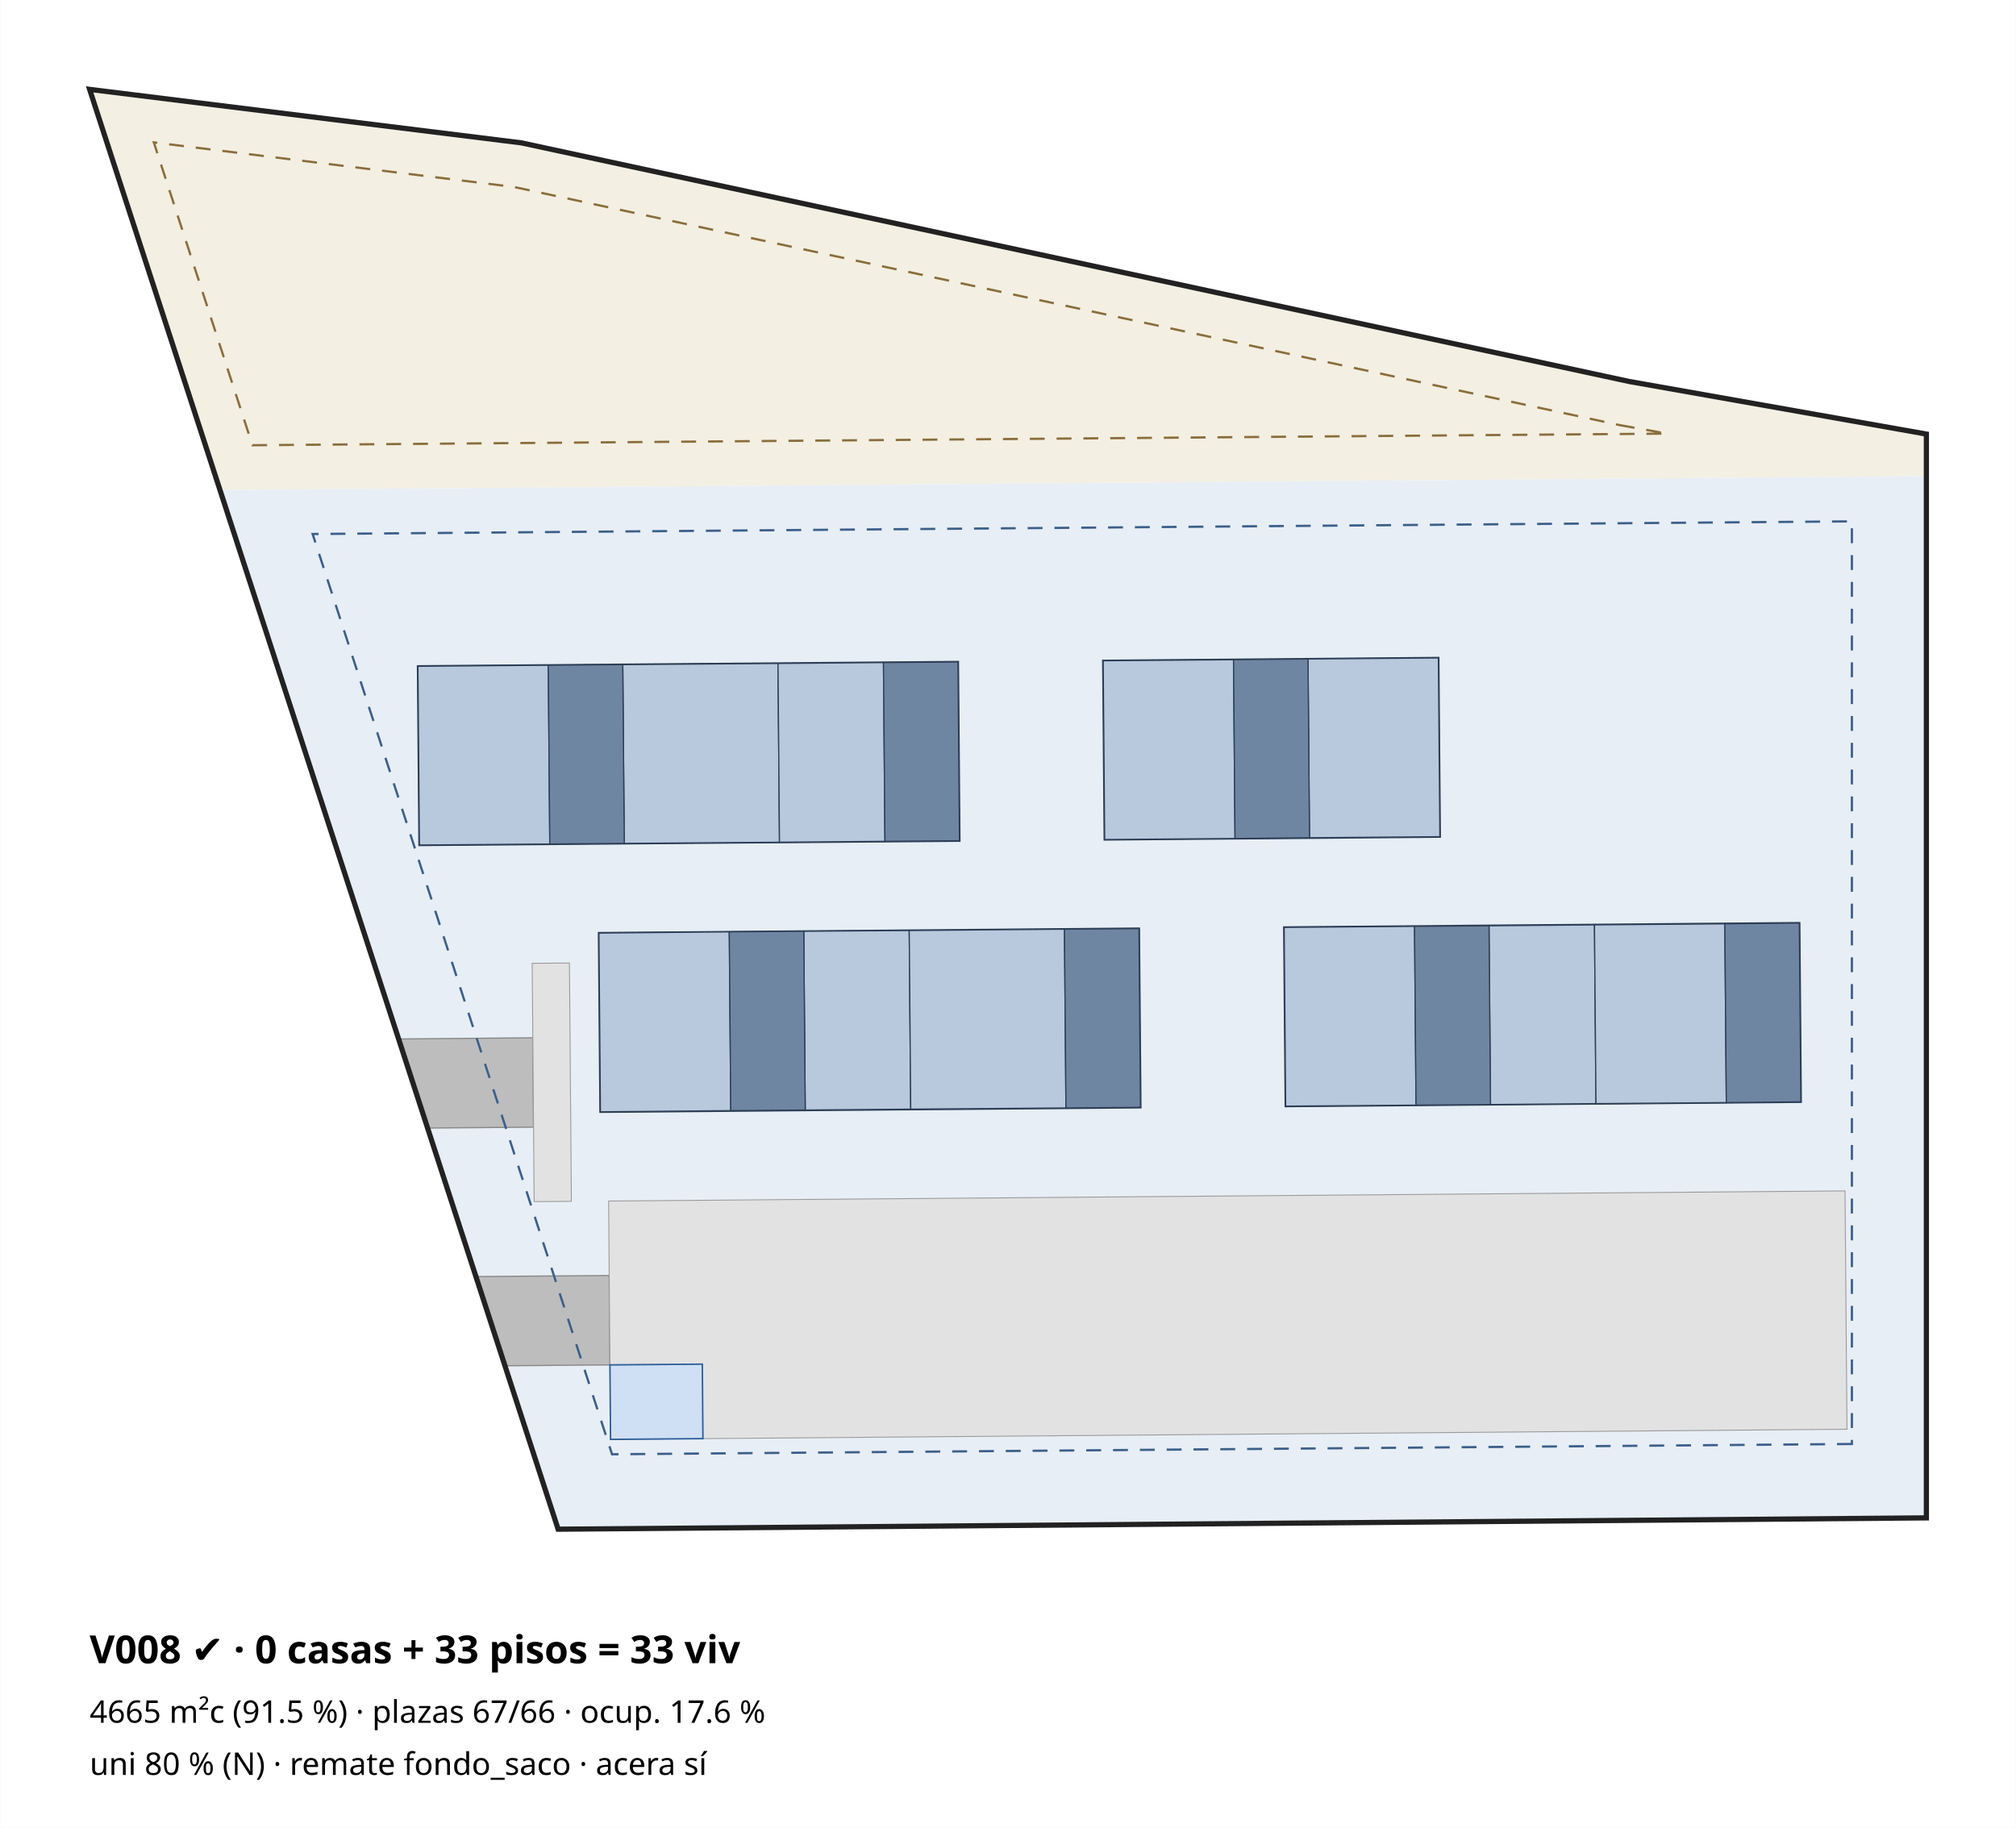
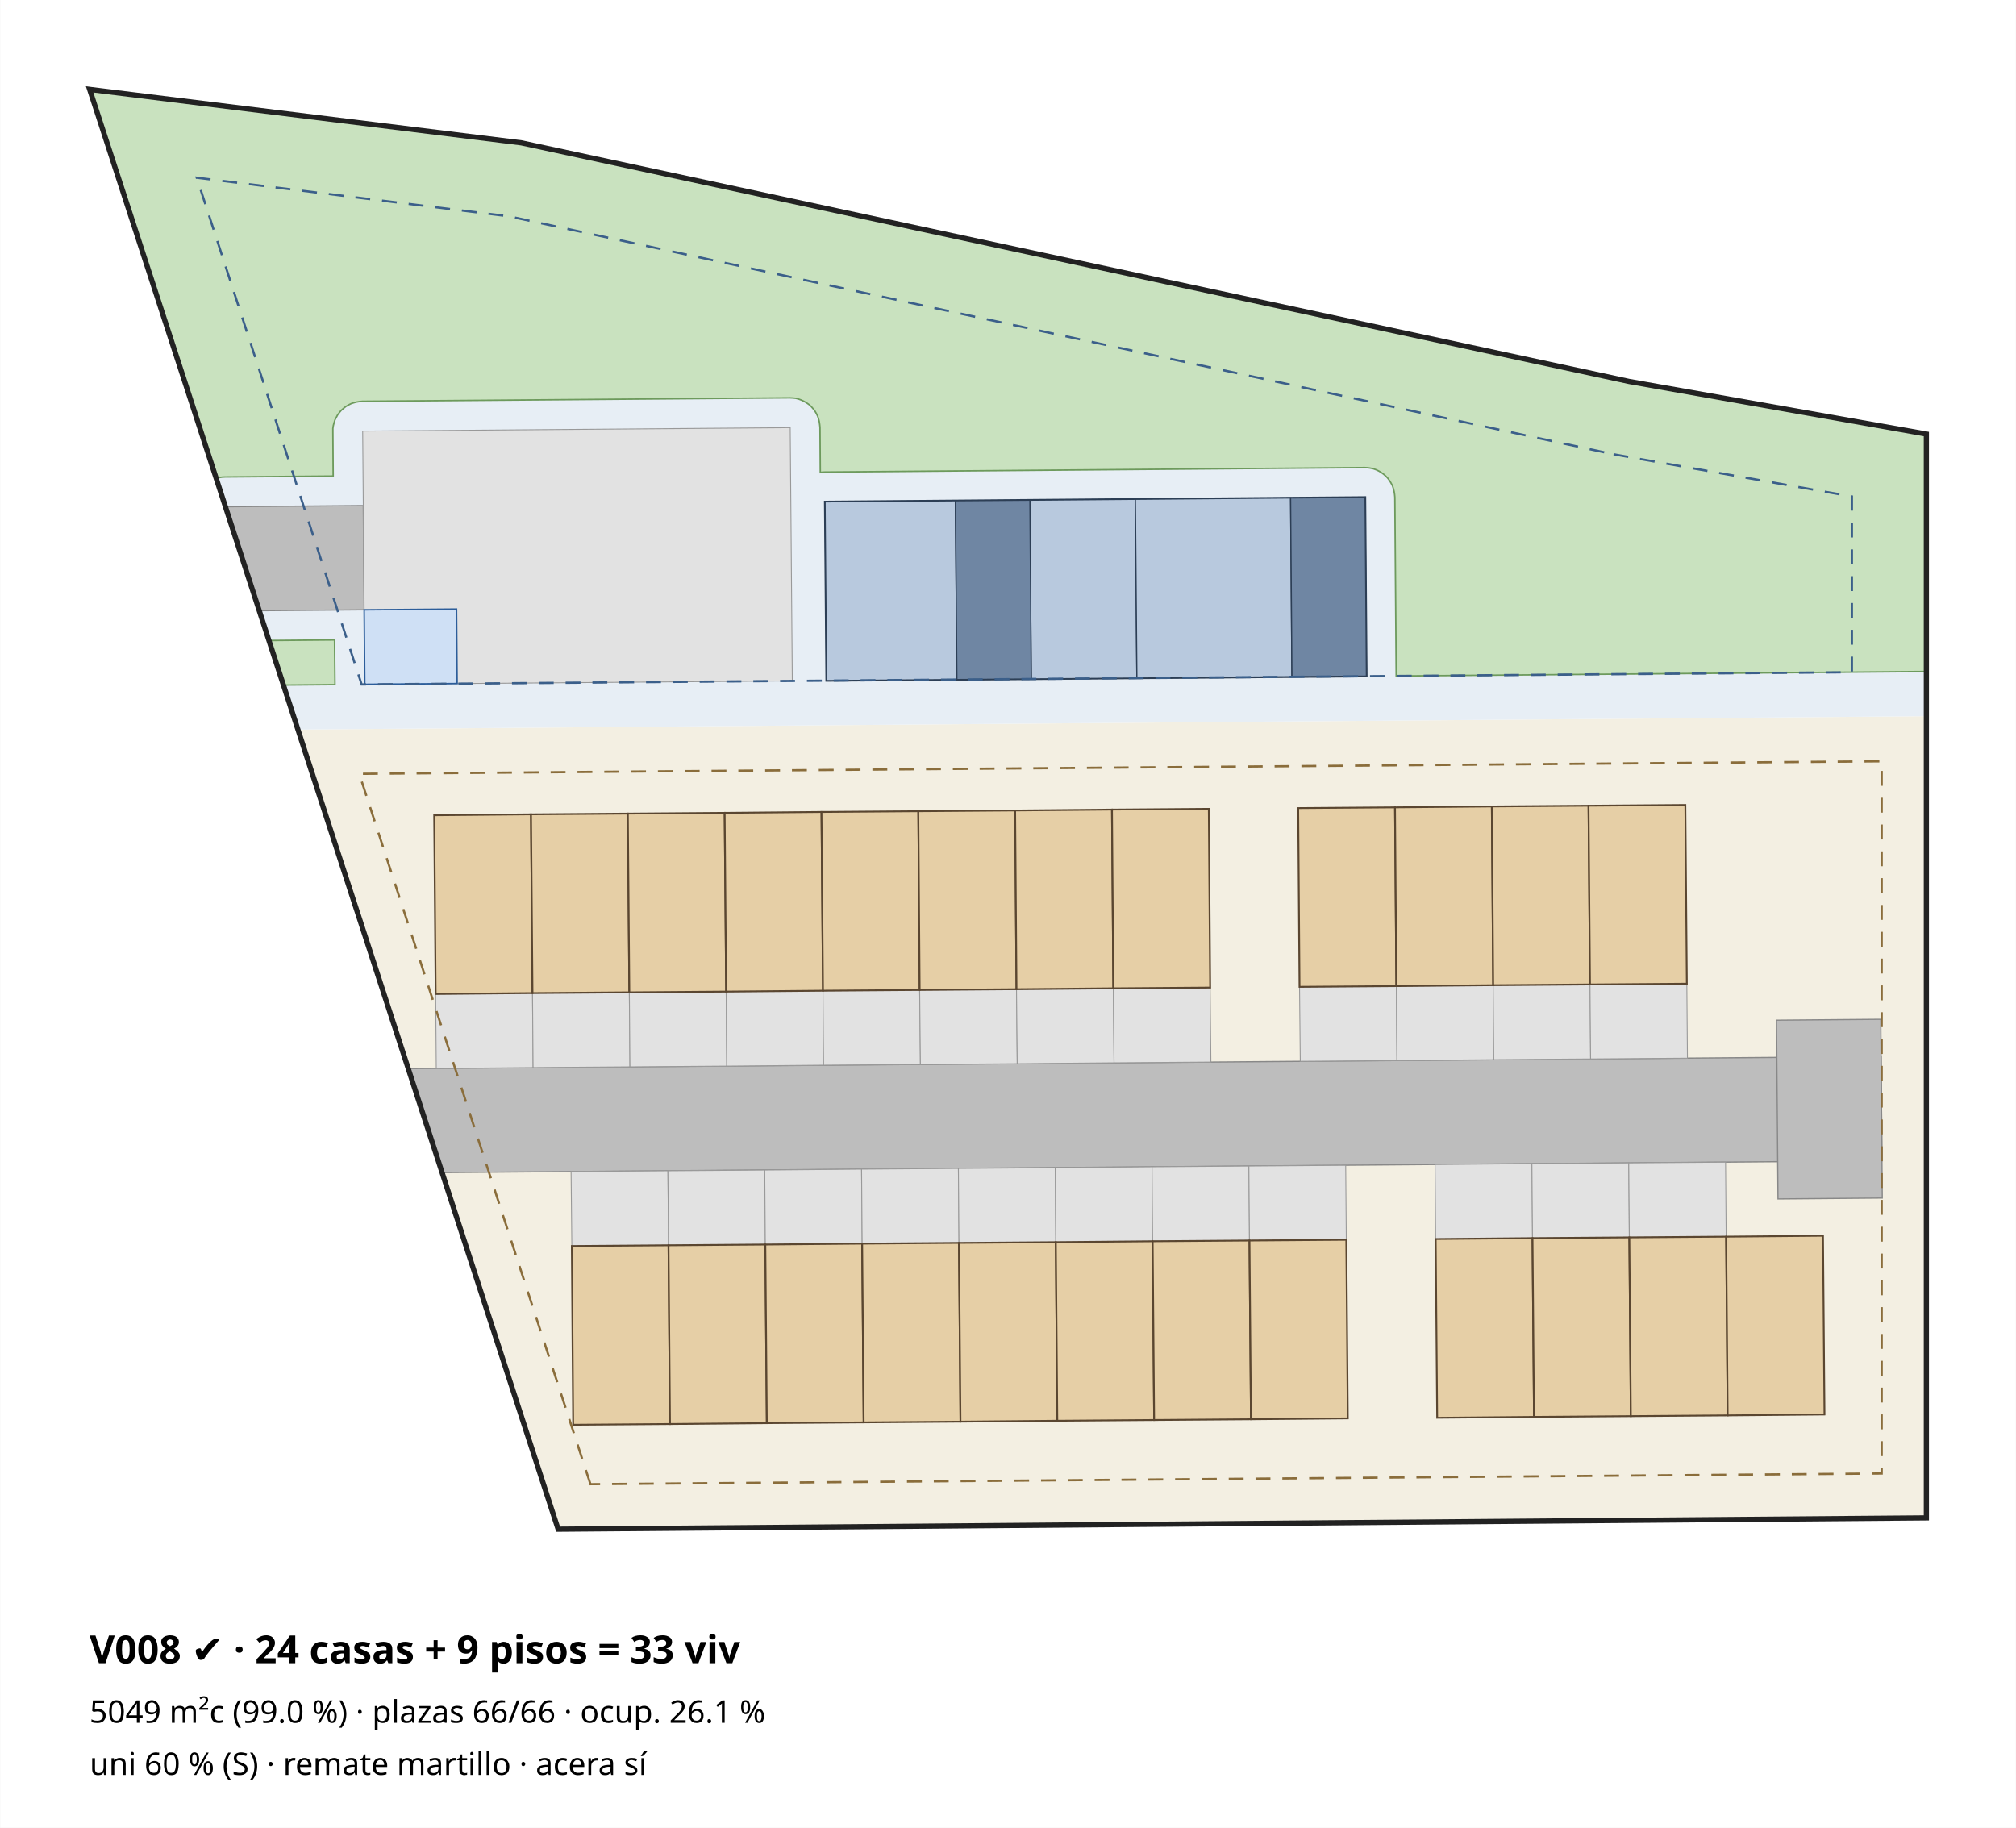
<svg xmlns="http://www.w3.org/2000/svg" viewBox="0 0 135.3 122.7" width="1082" height="981" font-family="sans-serif">
  <rect width="100%" height="100%" fill="#fff" />
  <g>
-     <path d="M129.30,31.96 L14.75,32.90 L6.00,6.00 L34.98,9.59 L109.35,25.61 L129.30,29.14 L129.30,31.96 Z" fill="#f3efe2" stroke="none" stroke-width="0" />
-     <path d="M129.30,101.90 L37.45,102.66 L14.75,32.90 L129.30,31.96 L129.30,101.90 Z" fill="#e7eef5" stroke="none" stroke-width="0" />
-     <path d="M31.93,85.70 L40.88,85.63 L40.93,91.63 L33.88,91.69 L31.93,85.70 Z" fill="#bdbdbd" stroke="#888" stroke-width="0.08" />
-     <path d="M26.74,69.75 L35.75,69.67 L35.80,75.67 L28.69,75.73 L26.74,69.75 Z" fill="#bdbdbd" stroke="#888" stroke-width="0.08" />
-     <path d="M123.97,95.95 L123.84,79.95 L40.84,80.63 L40.97,96.63 L123.97,95.95 Z" fill="#e2e2e2" stroke="#999" stroke-width="0.06" />
-     <path d="M38.34,80.65 L38.21,64.65 L35.71,64.67 L35.84,80.67 L38.34,80.65 Z" fill="#e2e2e2" stroke="#999" stroke-width="0.06" />
-     <path d="M47.17,96.58 L47.13,91.58 L40.93,91.63 L40.97,96.63 L47.17,96.58 Z" fill="#cfe0f5" stroke="#2c5d9a" stroke-width="0.1" />
-     <path d="M76.54,74.34 L76.44,62.34 L40.19,62.64 L40.29,74.64 L76.54,74.34 Z" fill="#9fb4cc" stroke="#2c3e55" stroke-width="0.15" />
-     <path d="M120.87,73.97 L120.77,61.97 L86.19,62.26 L86.29,74.26 L120.87,73.97 Z" fill="#9fb4cc" stroke="#2c3e55" stroke-width="0.15" />
-     <path d="M64.39,56.44 L64.29,44.44 L28.04,44.73 L28.14,56.73 L64.39,56.44 Z" fill="#9fb4cc" stroke="#2c3e55" stroke-width="0.15" />
-     <path d="M96.64,56.17 L96.54,44.17 L74.04,44.36 L74.14,56.36 L96.64,56.17 Z" fill="#9fb4cc" stroke="#2c3e55" stroke-width="0.15" />
-     <path d="M49.04,74.56 L48.94,62.56 L40.19,62.64 L40.29,74.64 L49.04,74.56 Z" fill="#b8c9de" stroke="#2c3e55" stroke-width="0.08" />
-     <path d="M61.12,74.46 L61.02,62.47 L53.94,62.52 L54.04,74.52 L61.12,74.46 Z" fill="#b8c9de" stroke="#2c3e55" stroke-width="0.08" />
-     <path d="M71.54,74.38 L71.44,62.38 L61.02,62.47 L61.12,74.46 L71.54,74.38 Z" fill="#b8c9de" stroke="#2c3e55" stroke-width="0.08" />
-     <path d="M95.04,74.19 L94.94,62.19 L86.19,62.26 L86.29,74.26 L95.04,74.19 Z" fill="#b8c9de" stroke="#2c3e55" stroke-width="0.08" />
-     <path d="M107.12,74.09 L107.02,62.09 L99.94,62.15 L100.04,74.15 L107.12,74.09 Z" fill="#b8c9de" stroke="#2c3e55" stroke-width="0.08" />
-     <path d="M115.87,74.02 L115.77,62.02 L107.02,62.09 L107.12,74.09 L115.87,74.02 Z" fill="#b8c9de" stroke="#2c3e55" stroke-width="0.08" />
-     <path d="M36.89,56.66 L36.79,44.66 L28.04,44.73 L28.14,56.73 L36.89,56.66 Z" fill="#b8c9de" stroke="#2c3e55" stroke-width="0.08" />
-     <path d="M52.31,56.54 L52.21,44.54 L41.79,44.62 L41.89,56.62 L52.31,56.54 Z" fill="#b8c9de" stroke="#2c3e55" stroke-width="0.08" />
-     <path d="M59.39,56.48 L59.29,44.48 L52.21,44.54 L52.31,56.54 L59.39,56.48 Z" fill="#b8c9de" stroke="#2c3e55" stroke-width="0.08" />
-     <path d="M82.89,56.29 L82.79,44.29 L74.04,44.36 L74.14,56.36 L82.89,56.29 Z" fill="#b8c9de" stroke="#2c3e55" stroke-width="0.08" />
-     <path d="M96.64,56.17 L96.54,44.17 L87.79,44.24 L87.89,56.24 L96.64,56.17 Z" fill="#b8c9de" stroke="#2c3e55" stroke-width="0.08" />
-     <path d="M54.04,74.52 L53.94,62.52 L48.94,62.56 L49.04,74.56 L54.04,74.52 Z" fill="#6f86a3" stroke="#2c3e55" stroke-width="0.08" />
-     <path d="M76.54,74.34 L76.44,62.34 L71.44,62.38 L71.54,74.38 L76.54,74.34 Z" fill="#6f86a3" stroke="#2c3e55" stroke-width="0.08" />
-     <path d="M100.04,74.15 L99.94,62.15 L94.94,62.19 L95.04,74.19 L100.04,74.15 Z" fill="#6f86a3" stroke="#2c3e55" stroke-width="0.08" />
-     <path d="M120.87,73.97 L120.77,61.97 L115.77,62.02 L115.87,74.02 L120.87,73.97 Z" fill="#6f86a3" stroke="#2c3e55" stroke-width="0.08" />
-     <path d="M41.89,56.62 L41.79,44.62 L36.79,44.66 L36.89,56.66 L41.89,56.62 Z" fill="#6f86a3" stroke="#2c3e55" stroke-width="0.08" />
-     <path d="M64.39,56.44 L64.29,44.44 L59.29,44.48 L59.39,56.48 L64.39,56.44 Z" fill="#6f86a3" stroke="#2c3e55" stroke-width="0.08" />
-     <path d="M87.89,56.24 L87.79,44.24 L82.79,44.29 L82.89,56.29 L87.89,56.24 Z" fill="#6f86a3" stroke="#2c3e55" stroke-width="0.08" />
-     <path d="M108.72,28.54 L108.77,28.55 L108.83,28.56 L111.89,29.11 L16.93,29.89 L10.31,9.56 L34.48,12.55 L108.72,28.54 Z" fill="none" stroke="#8a6d3b" stroke-width="0.15" stroke-dasharray="1,0.8" />
-     <path d="M124.30,96.94 L41.07,97.63 L20.97,35.85 L124.30,35.00 L124.30,96.94 Z" fill="none" stroke="#3b5f8a" stroke-width="0.15" stroke-dasharray="1,0.8" />
+     <path d="M129.30,101.90 L37.45,102.66 L19.98,48.98 L129.30,48.08 L129.30,101.90 Z" fill="#f3efe2" stroke="none" stroke-width="0" />
+     <path d="M129.30,48.08 L19.98,48.98 L6.00,6.00 L34.98,9.59 L109.35,25.61 L129.30,29.14 L129.30,48.08 Z" fill="#e7eef5" stroke="none" stroke-width="0" />
+     <path d="M93.62,33.38 L93.60,33.18 L93.57,32.99 L93.52,32.80 L93.46,32.61 L93.37,32.44 L93.27,32.27 L93.15,32.11 L93.02,31.97 L92.87,31.84 L92.71,31.72 L92.54,31.62 L92.37,31.54 L92.18,31.47 L91.99,31.43 L91.80,31.40 L91.60,31.39 L55.35,31.69 L55.15,31.70 L55.05,31.72 L55.03,28.69 L55.01,28.50 L54.98,28.30 L54.93,28.11 L54.87,27.93 L54.78,27.75 L54.68,27.58 L54.56,27.43 L54.43,27.28 L54.28,27.15 L54.12,27.04 L53.95,26.94 L53.78,26.86 L53.59,26.79 L53.40,26.74 L53.21,26.72 L53.01,26.71 L24.31,26.94 L24.11,26.96 L23.92,26.99 L23.73,27.04 L23.55,27.10 L23.37,27.19 L23.20,27.29 L23.05,27.41 L22.90,27.54 L22.77,27.69 L22.65,27.85 L22.56,28.02 L22.47,28.19 L22.41,28.38 L22.36,28.57 L22.33,28.76 L22.33,28.96 L22.35,31.96 L15.10,32.02 L14.90,32.03 L14.71,32.06 L14.52,32.11 L14.50,32.12 L6.00,6.00 L34.98,9.59 L109.35,25.61 L129.30,29.14 L129.30,45.08 L93.71,45.38 L93.62,33.38 Z M18.04,43.00 L22.44,42.96 L22.47,45.96 L19.01,45.99 L18.04,43.00 Z" fill="#c9e2bf" stroke="#6d9a5c" stroke-width="0.1" />
+     <path d="M27.39,71.74 L126.26,70.93 L126.32,77.93 L29.66,78.72 L27.39,71.74 Z" fill="#bdbdbd" stroke="#888" stroke-width="0.08" />
+     <path d="M119.34,80.49 L119.24,68.49 L126.24,68.43 L126.34,80.43 L119.34,80.49 Z" fill="#bdbdbd" stroke="#888" stroke-width="0.08" />
+     <path d="M15.12,34.02 L24.37,33.94 L24.43,40.94 L17.39,41.00 L15.12,34.02 Z" fill="#bdbdbd" stroke="#888" stroke-width="0.08" />
+     <path d="M53.17,45.71 L53.03,28.71 L24.33,28.94 L24.47,45.94 L53.17,45.71 Z" fill="#e2e2e2" stroke="#999" stroke-width="0.06" />
+     <path d="M30.67,45.89 L30.63,40.89 L24.43,40.94 L24.47,45.94 L30.67,45.89 Z" fill="#cfe0f5" stroke="#2c5d9a" stroke-width="0.1" />
+     <path d="M44.86,83.60 L44.82,78.60 L38.32,78.65 L38.37,83.65 L44.86,83.60 Z" fill="#e2e2e2" stroke="#999" stroke-width="0.06" />
+     <path d="M35.77,71.67 L35.73,66.67 L29.23,66.73 L29.27,71.73 L35.77,71.67 Z" fill="#e2e2e2" stroke="#999" stroke-width="0.06" />
+     <path d="M51.36,83.55 L51.32,78.55 L44.82,78.60 L44.86,83.60 L51.36,83.55 Z" fill="#e2e2e2" stroke="#999" stroke-width="0.06" />
+     <path d="M42.27,71.62 L42.23,66.62 L35.73,66.67 L35.77,71.67 L42.27,71.62 Z" fill="#e2e2e2" stroke="#999" stroke-width="0.06" />
+     <path d="M57.86,83.49 L57.82,78.49 L51.32,78.55 L51.36,83.55 L57.86,83.49 Z" fill="#e2e2e2" stroke="#999" stroke-width="0.06" />
+     <path d="M48.77,71.57 L48.73,66.57 L42.23,66.62 L42.27,71.62 L48.77,71.57 Z" fill="#e2e2e2" stroke="#999" stroke-width="0.06" />
+     <path d="M64.36,83.44 L64.32,78.44 L57.82,78.49 L57.86,83.49 L64.36,83.44 Z" fill="#e2e2e2" stroke="#999" stroke-width="0.06" />
+     <path d="M55.27,71.51 L55.23,66.51 L48.73,66.57 L48.77,71.57 L55.27,71.51 Z" fill="#e2e2e2" stroke="#999" stroke-width="0.06" />
+     <path d="M70.86,83.39 L70.82,78.39 L64.32,78.44 L64.36,83.44 L70.86,83.39 Z" fill="#e2e2e2" stroke="#999" stroke-width="0.06" />
+     <path d="M61.77,71.46 L61.72,66.46 L55.23,66.51 L55.27,71.51 L61.77,71.46 Z" fill="#e2e2e2" stroke="#999" stroke-width="0.06" />
+     <path d="M68.27,71.41 L68.22,66.41 L61.72,66.46 L61.77,71.46 L68.27,71.41 Z" fill="#e2e2e2" stroke="#999" stroke-width="0.06" />
+     <path d="M77.36,83.33 L77.32,78.33 L70.82,78.39 L70.86,83.39 L77.36,83.33 Z" fill="#e2e2e2" stroke="#999" stroke-width="0.06" />
+     <path d="M74.77,71.35 L74.72,66.35 L68.22,66.41 L68.27,71.41 L74.77,71.35 Z" fill="#e2e2e2" stroke="#999" stroke-width="0.06" />
+     <path d="M83.86,83.28 L83.82,78.28 L77.32,78.33 L77.36,83.33 L83.86,83.28 Z" fill="#e2e2e2" stroke="#999" stroke-width="0.06" />
+     <path d="M81.27,71.30 L81.22,66.30 L74.72,66.35 L74.77,71.35 L81.27,71.30 Z" fill="#e2e2e2" stroke="#999" stroke-width="0.06" />
+     <path d="M90.36,83.23 L90.32,78.23 L83.82,78.28 L83.86,83.28 L90.36,83.23 Z" fill="#e2e2e2" stroke="#999" stroke-width="0.06" />
+     <path d="M93.76,71.20 L93.72,66.20 L87.22,66.25 L87.27,71.25 L93.76,71.20 Z" fill="#e2e2e2" stroke="#999" stroke-width="0.06" />
+     <path d="M102.86,83.12 L102.82,78.12 L96.32,78.18 L96.36,83.18 L102.86,83.12 Z" fill="#e2e2e2" stroke="#999" stroke-width="0.06" />
+     <path d="M100.26,71.14 L100.22,66.14 L93.72,66.20 L93.76,71.20 L100.26,71.14 Z" fill="#e2e2e2" stroke="#999" stroke-width="0.06" />
+     <path d="M109.36,83.07 L109.32,78.07 L102.82,78.12 L102.86,83.12 L109.36,83.07 Z" fill="#e2e2e2" stroke="#999" stroke-width="0.06" />
+     <path d="M106.76,71.09 L106.72,66.09 L100.22,66.14 L100.26,71.14 L106.76,71.09 Z" fill="#e2e2e2" stroke="#999" stroke-width="0.06" />
+     <path d="M115.86,83.02 L115.82,78.02 L109.32,78.07 L109.36,83.07 L115.86,83.02 Z" fill="#e2e2e2" stroke="#999" stroke-width="0.06" />
+     <path d="M113.26,71.04 L113.22,66.04 L106.72,66.09 L106.76,71.09 L113.26,71.04 Z" fill="#e2e2e2" stroke="#999" stroke-width="0.06" />
+     <path d="M44.96,95.60 L44.86,83.60 L38.37,83.65 L38.46,95.65 L44.96,95.60 Z" fill="#e6cfa6" stroke="#5a4630" stroke-width="0.12" />
+     <path d="M35.73,66.67 L35.63,54.67 L29.13,54.73 L29.23,66.73 L35.73,66.67 Z" fill="#e6cfa6" stroke="#5a4630" stroke-width="0.12" />
+     <path d="M51.46,95.54 L51.36,83.55 L44.86,83.60 L44.96,95.60 L51.46,95.54 Z" fill="#e6cfa6" stroke="#5a4630" stroke-width="0.12" />
+     <path d="M42.23,66.62 L42.13,54.62 L35.63,54.67 L35.73,66.67 L42.23,66.62 Z" fill="#e6cfa6" stroke="#5a4630" stroke-width="0.12" />
+     <path d="M57.96,95.49 L57.86,83.49 L51.36,83.55 L51.46,95.54 L57.96,95.49 Z" fill="#e6cfa6" stroke="#5a4630" stroke-width="0.12" />
+     <path d="M48.73,66.57 L48.63,54.57 L42.13,54.62 L42.23,66.62 L48.73,66.57 Z" fill="#e6cfa6" stroke="#5a4630" stroke-width="0.12" />
+     <path d="M64.46,95.44 L64.36,83.44 L57.86,83.49 L57.96,95.49 L64.46,95.44 Z" fill="#e6cfa6" stroke="#5a4630" stroke-width="0.12" />
+     <path d="M55.23,66.51 L55.13,54.51 L48.63,54.57 L48.73,66.57 L55.23,66.51 Z" fill="#e6cfa6" stroke="#5a4630" stroke-width="0.12" />
+     <path d="M70.96,95.38 L70.86,83.39 L64.36,83.44 L64.46,95.44 L70.96,95.38 Z" fill="#e6cfa6" stroke="#5a4630" stroke-width="0.12" />
+     <path d="M61.72,66.46 L61.63,54.46 L55.13,54.51 L55.23,66.51 L61.72,66.46 Z" fill="#e6cfa6" stroke="#5a4630" stroke-width="0.12" />
+     <path d="M68.22,66.41 L68.13,54.41 L61.63,54.46 L61.72,66.46 L68.22,66.41 Z" fill="#e6cfa6" stroke="#5a4630" stroke-width="0.12" />
+     <path d="M77.46,95.33 L77.36,83.33 L70.86,83.39 L70.96,95.38 L77.46,95.33 Z" fill="#e6cfa6" stroke="#5a4630" stroke-width="0.12" />
+     <path d="M74.72,66.35 L74.63,54.35 L68.13,54.41 L68.22,66.41 L74.72,66.35 Z" fill="#e6cfa6" stroke="#5a4630" stroke-width="0.12" />
+     <path d="M83.96,95.28 L83.86,83.28 L77.36,83.33 L77.46,95.33 L83.96,95.28 Z" fill="#e6cfa6" stroke="#5a4630" stroke-width="0.12" />
+     <path d="M81.22,66.30 L81.13,54.30 L74.63,54.35 L74.72,66.35 L81.22,66.30 Z" fill="#e6cfa6" stroke="#5a4630" stroke-width="0.12" />
+     <path d="M90.46,95.22 L90.36,83.23 L83.86,83.28 L83.96,95.28 L90.46,95.22 Z" fill="#e6cfa6" stroke="#5a4630" stroke-width="0.12" />
+     <path d="M93.72,66.20 L93.63,54.20 L87.13,54.25 L87.22,66.25 L93.72,66.20 Z" fill="#e6cfa6" stroke="#5a4630" stroke-width="0.12" />
+     <path d="M102.96,95.12 L102.86,83.12 L96.36,83.18 L96.46,95.18 L102.96,95.12 Z" fill="#e6cfa6" stroke="#5a4630" stroke-width="0.12" />
+     <path d="M100.22,66.14 L100.13,54.14 L93.63,54.20 L93.72,66.20 L100.22,66.14 Z" fill="#e6cfa6" stroke="#5a4630" stroke-width="0.12" />
+     <path d="M109.46,95.07 L109.36,83.07 L102.86,83.12 L102.96,95.12 L109.46,95.07 Z" fill="#e6cfa6" stroke="#5a4630" stroke-width="0.12" />
+     <path d="M106.72,66.09 L106.62,54.09 L100.13,54.14 L100.22,66.14 L106.72,66.09 Z" fill="#e6cfa6" stroke="#5a4630" stroke-width="0.12" />
+     <path d="M115.96,95.02 L115.86,83.02 L109.36,83.07 L109.46,95.07 L115.96,95.02 Z" fill="#e6cfa6" stroke="#5a4630" stroke-width="0.12" />
+     <path d="M113.22,66.04 L113.12,54.04 L106.62,54.09 L106.72,66.09 L113.22,66.04 Z" fill="#e6cfa6" stroke="#5a4630" stroke-width="0.12" />
+     <path d="M122.46,94.96 L122.36,82.96 L115.86,83.02 L115.96,95.02 L122.46,94.96 Z" fill="#e6cfa6" stroke="#5a4630" stroke-width="0.12" />
+     <path d="M91.71,45.39 L91.62,33.39 L55.37,33.69 L55.47,45.69 L91.71,45.39 Z" fill="#9fb4cc" stroke="#2c3e55" stroke-width="0.15" />
+     <path d="M64.22,45.62 L64.12,33.62 L55.37,33.69 L55.47,45.69 L64.22,45.62 Z" fill="#b8c9de" stroke="#2c3e55" stroke-width="0.08" />
+     <path d="M76.30,45.52 L76.20,33.52 L69.12,33.58 L69.21,45.58 L76.30,45.52 Z" fill="#b8c9de" stroke="#2c3e55" stroke-width="0.08" />
+     <path d="M86.71,45.43 L86.62,33.43 L76.20,33.52 L76.30,45.52 L86.71,45.43 Z" fill="#b8c9de" stroke="#2c3e55" stroke-width="0.08" />
+     <path d="M69.21,45.58 L69.12,33.58 L64.12,33.62 L64.22,45.62 L69.21,45.58 Z" fill="#6f86a3" stroke="#2c3e55" stroke-width="0.08" />
+     <path d="M91.71,45.39 L91.62,33.39 L86.62,33.43 L86.71,45.43 L91.71,45.39 Z" fill="#6f86a3" stroke="#2c3e55" stroke-width="0.08" />
+     <path d="M39.62,99.64 L24.10,51.95 L126.30,51.11 L126.30,98.92 L39.62,99.64 Z" fill="none" stroke="#8a6d3b" stroke-width="0.15" stroke-dasharray="1,0.8" />
+     <path d="M108.30,30.50 L108.39,30.51 L108.48,30.53 L124.30,33.33 L124.30,45.13 L24.26,45.95 L13.19,11.93 L34.14,14.52 L108.30,30.50 Z" fill="none" stroke="#3b5f8a" stroke-width="0.15" stroke-dasharray="1,0.8" />
    <path d="M129.30,29.14 L129.30,101.90 L37.45,102.66 L6.00,6.00 L34.98,9.59 L109.35,25.61 L129.30,29.14 Z" fill="none" stroke="#222" stroke-width="0.35" />
  </g>
-   <text x="6" y="111.66" font-size="2.6" font-weight="bold">V008 ✔ · 0 casas + 33 pisos = 33 viv</text>
-   <text x="6" y="115.66" font-size="2.1">4665 m²c (91.5 %) · plazas 67/66 · ocup. 17.6 %</text>
-   <text x="6" y="119.16" font-size="2.1">uni 80 % (N) · remate fondo_saco · acera sí</text>
+   <text x="6" y="111.66" font-size="2.6" font-weight="bold">V008 ✔ · 24 casas + 9 pisos = 33 viv</text>
+   <text x="6" y="115.66" font-size="2.1">5049 m²c (99.0 %) · plazas 66/66 · ocup. 26.1 %</text>
+   <text x="6" y="119.16" font-size="2.1">uni 60 % (S) · remate martillo · acera sí</text>
</svg>
